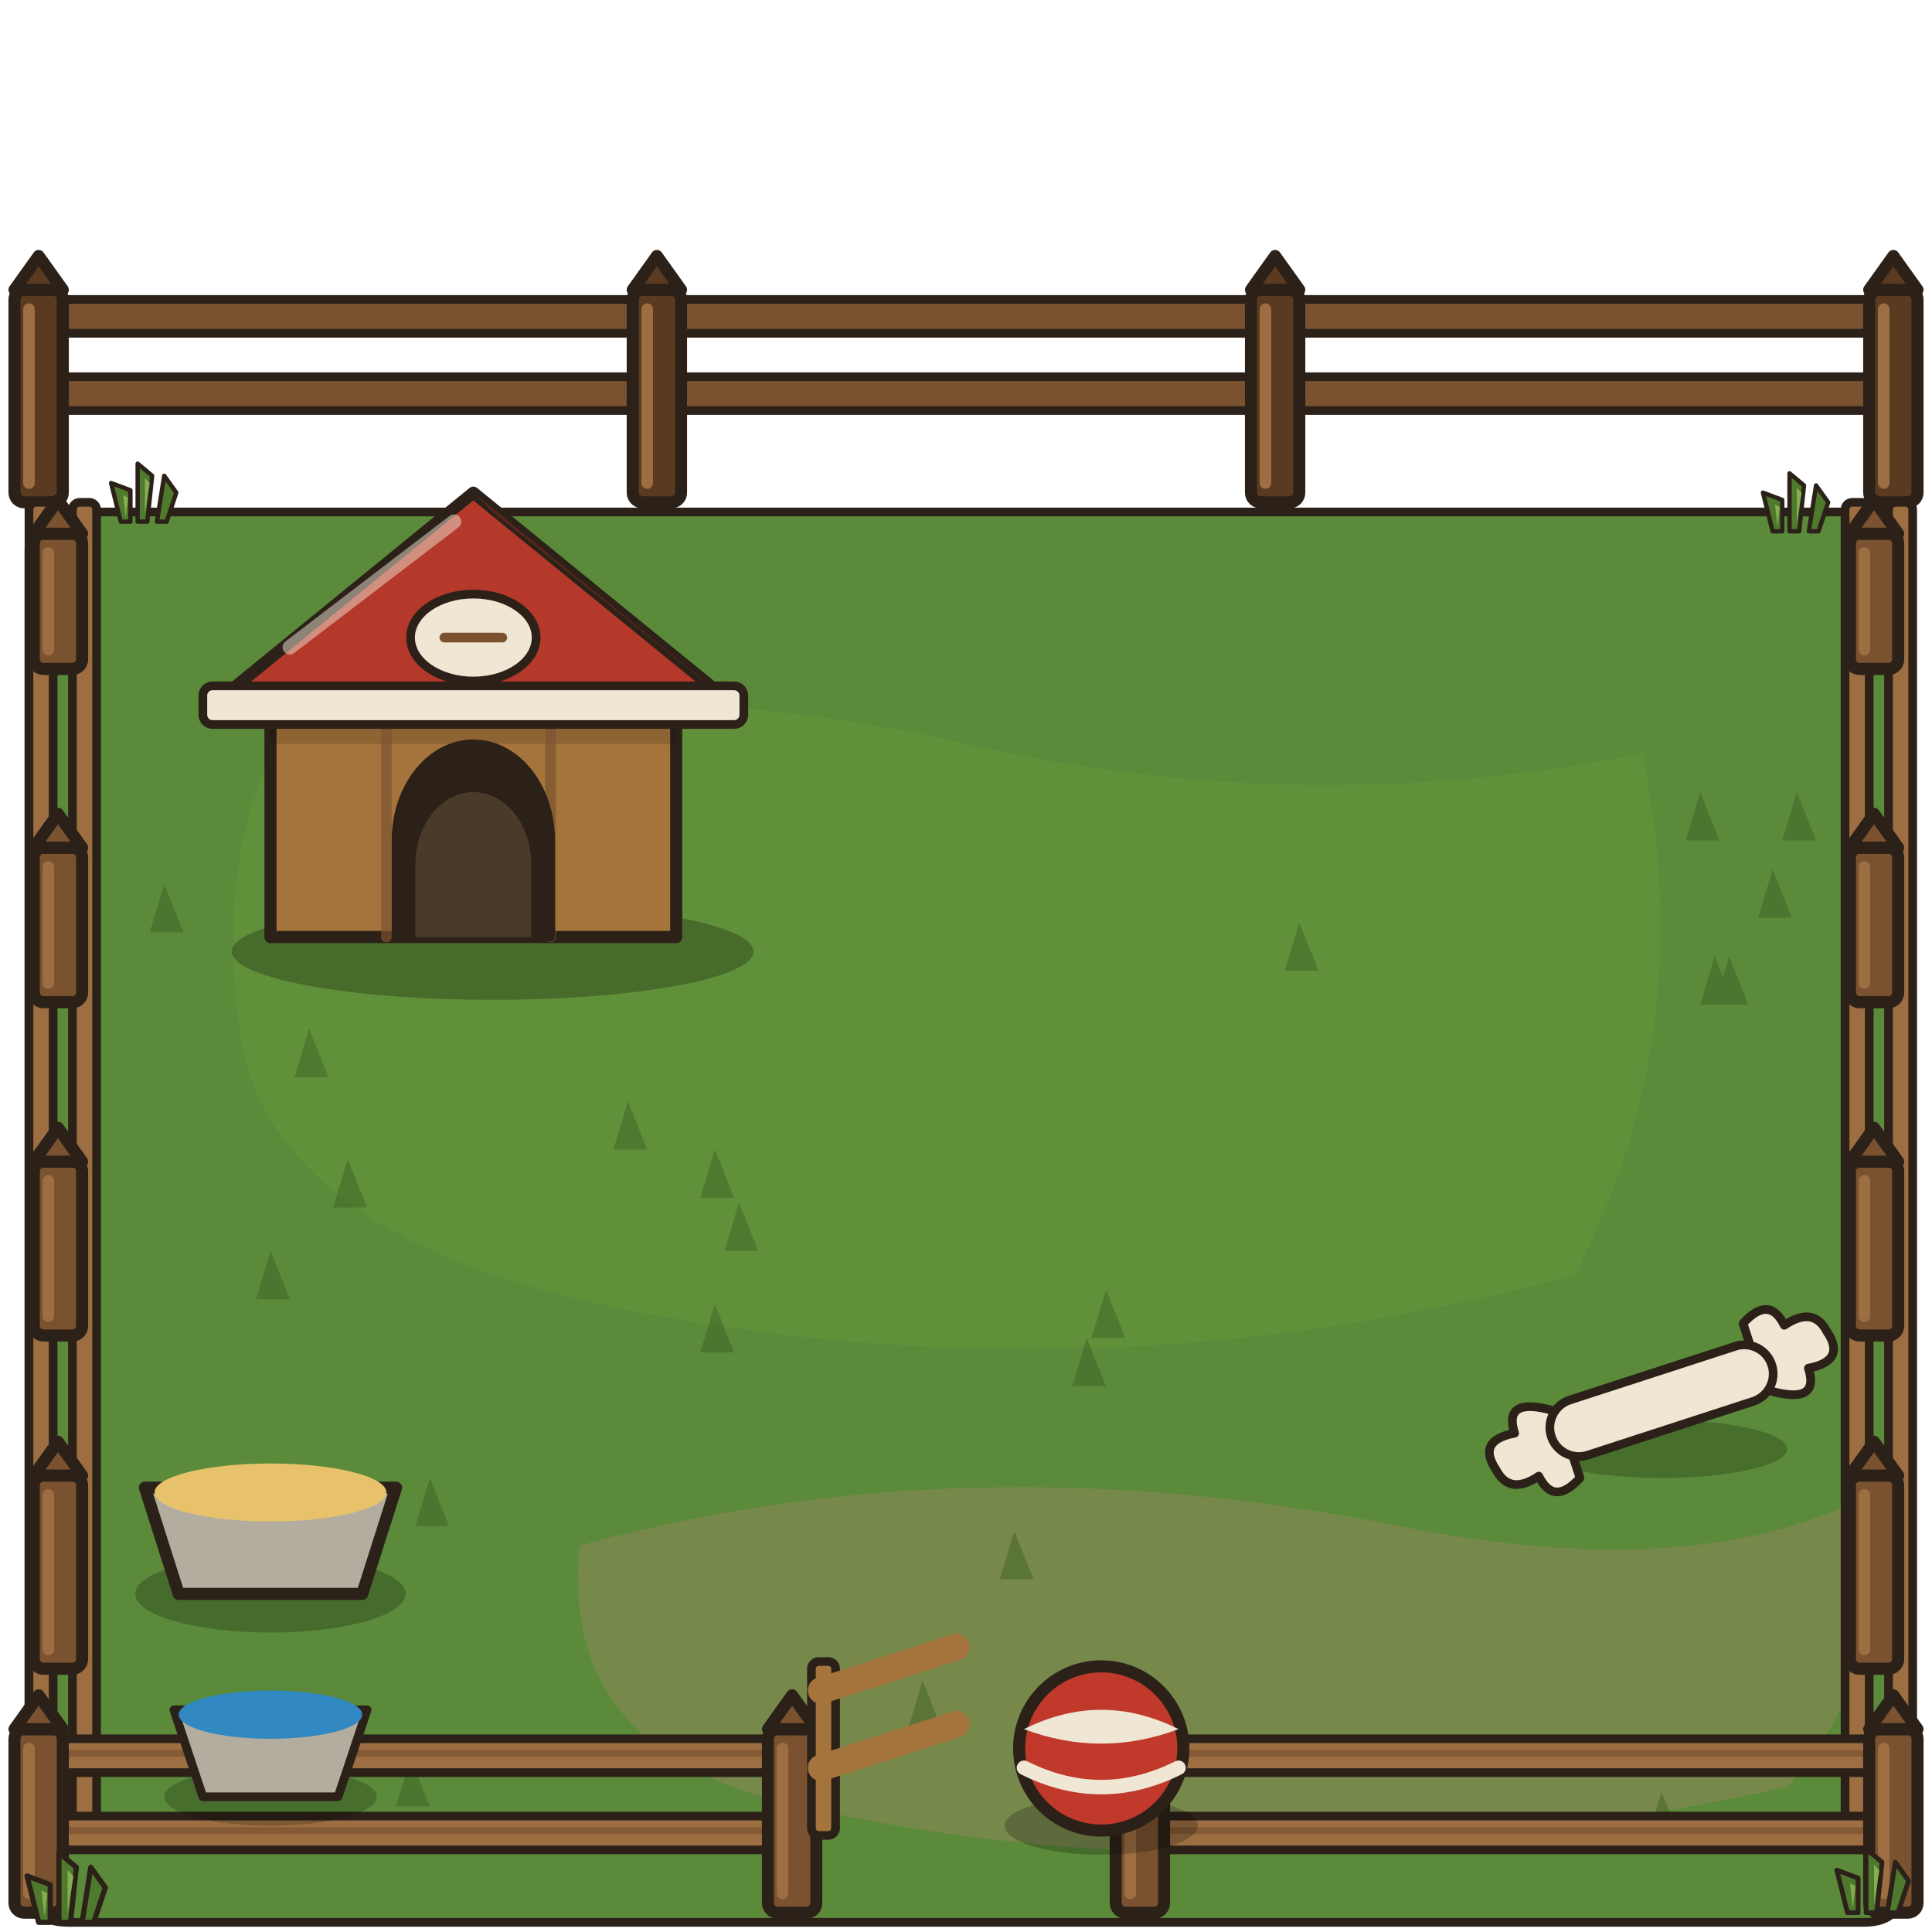
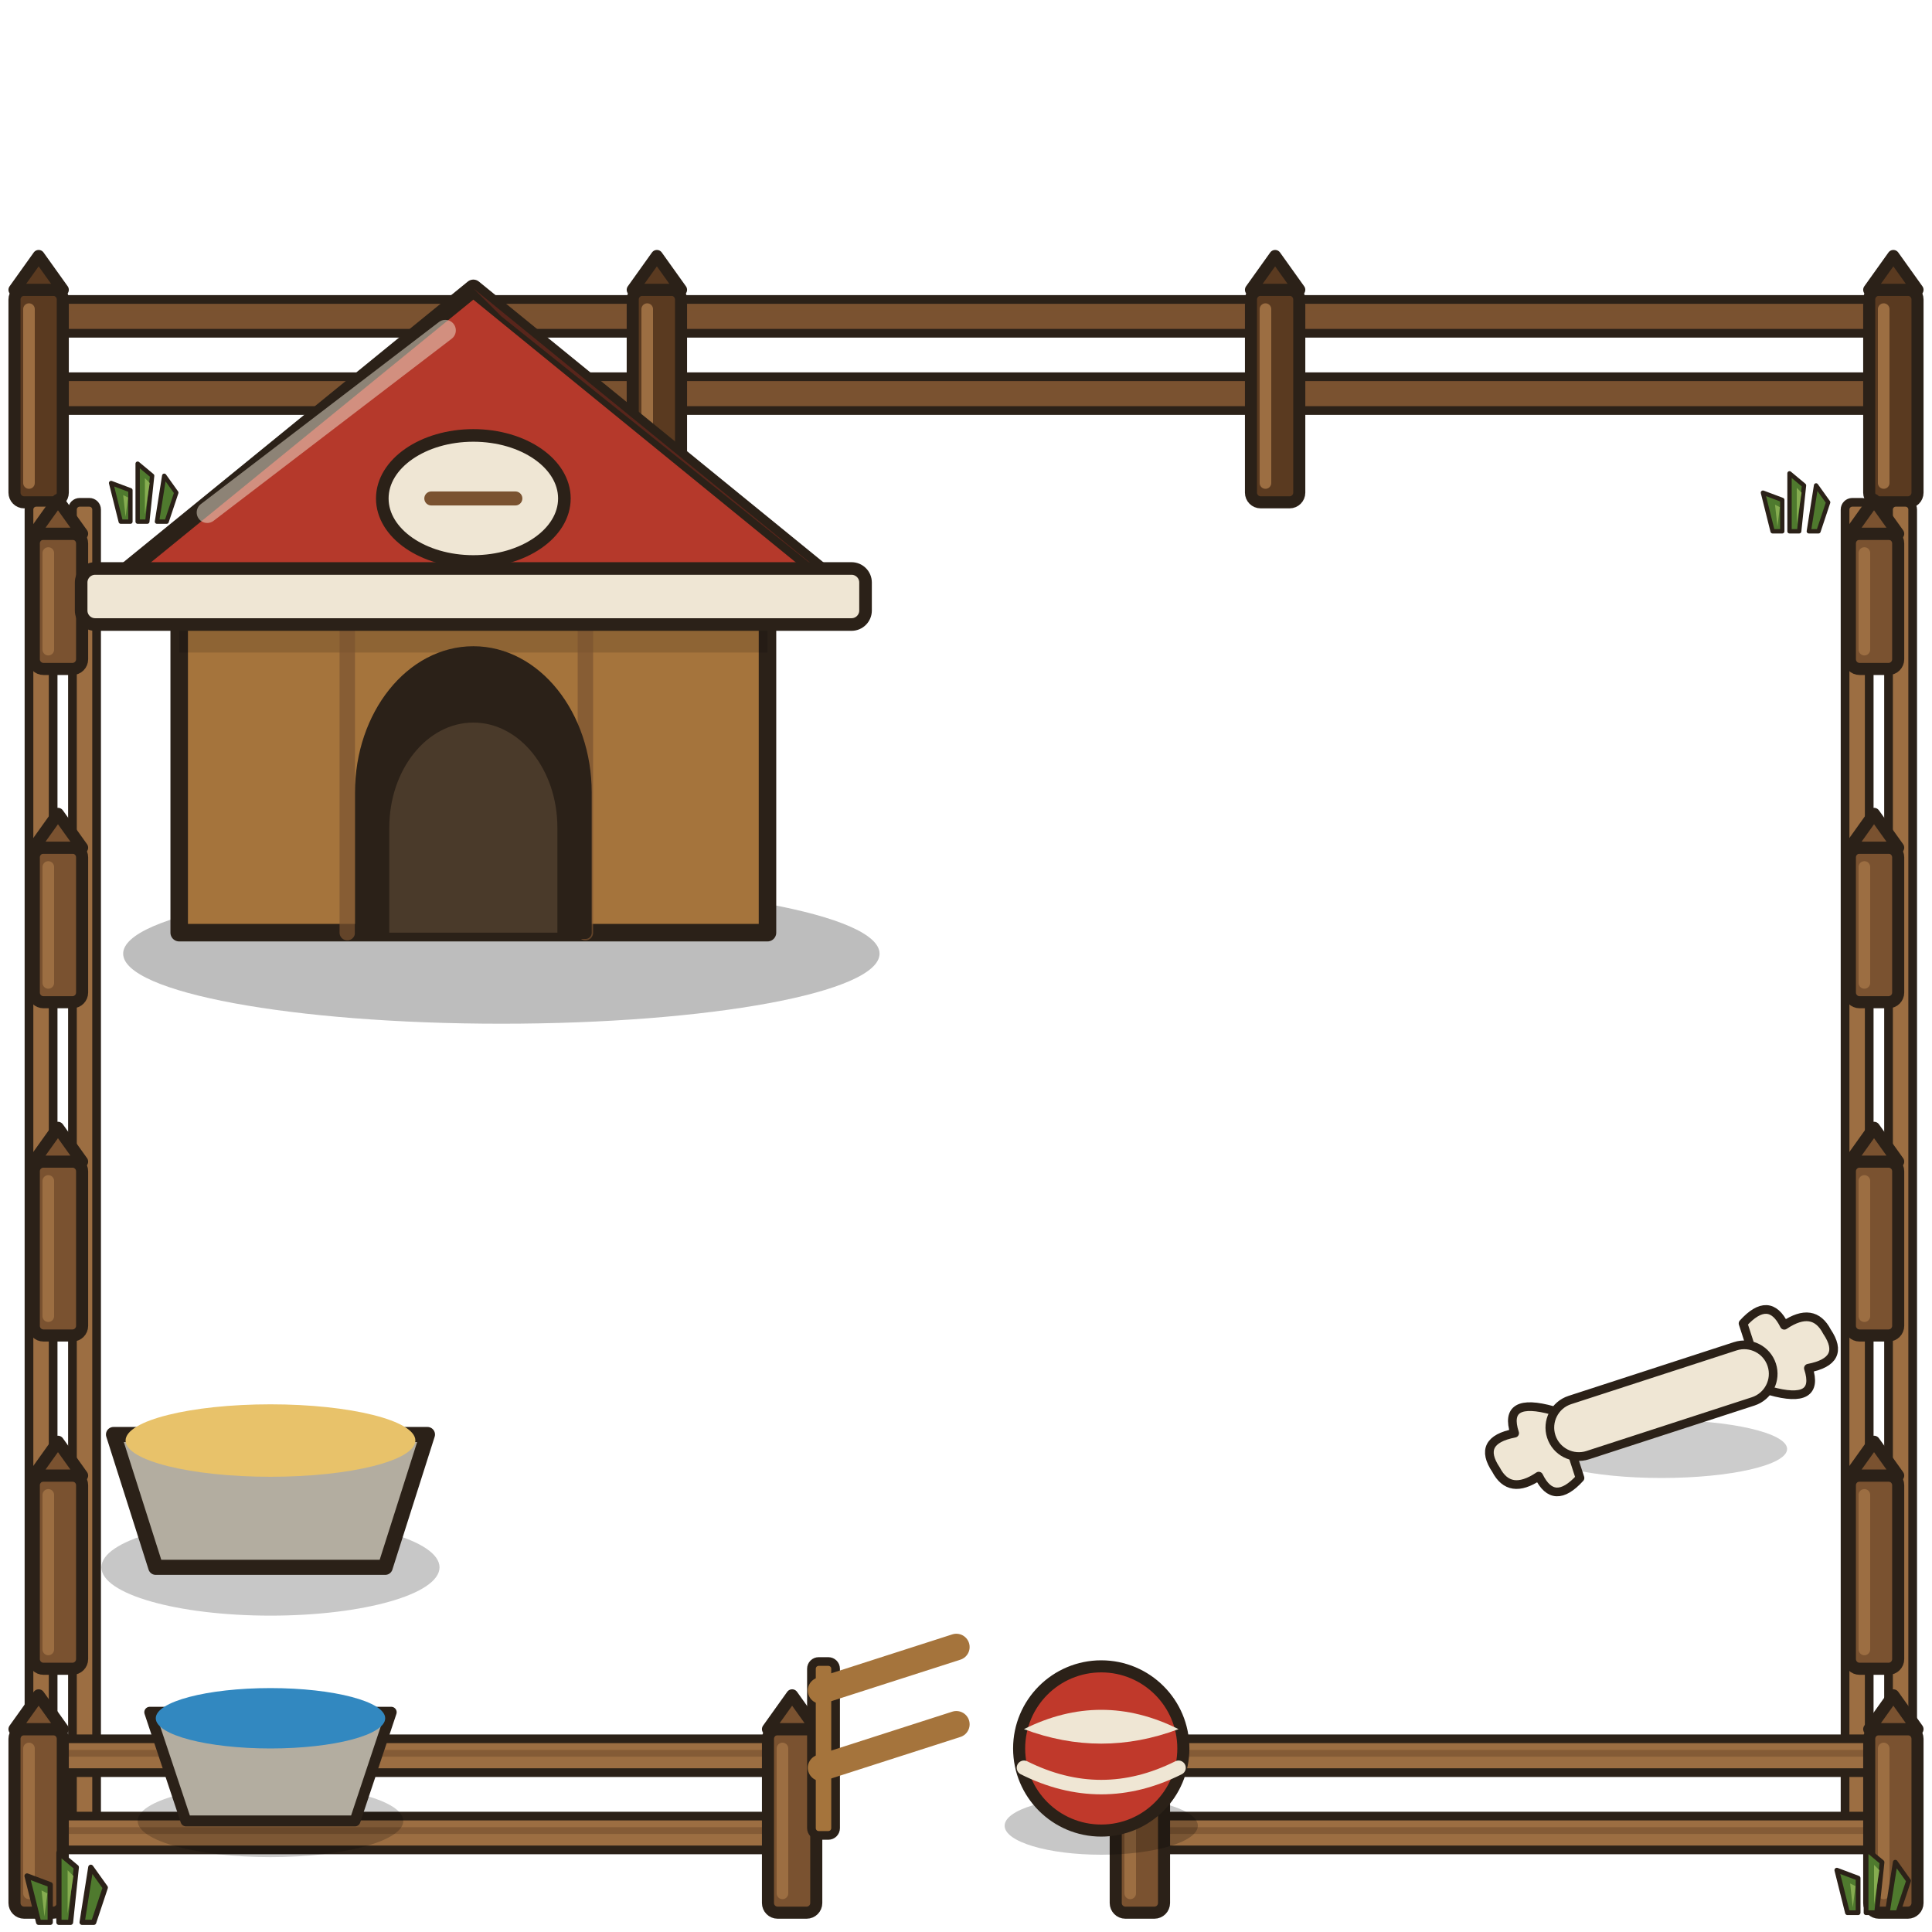
<svg xmlns="http://www.w3.org/2000/svg" width="400" height="400" viewBox="0 0 400 400">
  <defs>
    <style>.o{stroke:#2b2118;stroke-width:2.5;stroke-linejoin:round;stroke-linecap:round}.i{stroke:#2b2118;stroke-width:1.8;stroke-linejoin:round;stroke-linecap:round}</style>
  </defs>
-   <path class="i" d="M14,106 h372 q8,0 8,8 v276 q0,8 -8,8 h-372 q-8,0 -8,-8 v-276 q0,-8 8,-8z" fill="#5a8a3a" />
-   <path d="M50,150 q80,-12 150,4 q70,16 140,2 q12,58 -14,108 q-96,26 -192,8 q-76,-14 -84,-56 q-6,-42 10,-66z" fill="#66963a" opacity=".5" />
-   <path d="M120,320 q80,-22 170,-4 q60,12 96,-6 q6,36 -16,60 q-120,26 -212,2 q-42,-12 -38,-52z" fill="#9c8560" opacity=".45" />
-   <g fill="#3e6224" opacity=".5">
-     <path d="M349,174 l3,-10 l4,10z" />
-     <path d="M364,190 l3,-10 l4,10z" />
-     <path d="M188,358 l3,-10 l4,10z" />
-     <path d="M150,259 l3,-10 l4,10z" />
-     <path d="M82,374 l3,-10 l4,10z" />
-     <path d="M369,174 l3,-10 l4,10z" />
-     <path d="M69,250 l3,-10 l4,10z" />
-     <path d="M207,327 l3,-10 l4,10z" />
-     <path d="M145,280 l3,-10 l4,10z" />
-     <path d="M82,184 l3,-10 l4,10z" />
-     <path d="M53,269 l3,-10 l4,10z" />
-     <path d="M222,287 l3,-10 l4,10z" />
-     <path d="M352,208 l3,-10 l4,10z" />
-     <path d="M145,248 l3,-10 l4,10z" />
-     <path d="M355,208 l3,-10 l4,10z" />
-     <path d="M127,238 l3,-10 l4,10z" />
-     <path d="M266,201 l3,-10 l4,10z" />
-     <path d="M86,316 l3,-10 l4,10z" />
-     <path d="M226,277 l3,-10 l4,10z" />
-     <path d="M31,193 l3,-10 l4,10z" />
-     <path d="M61,223 l3,-10 l4,10z" />
-     <path d="M341,381 l3,-10 l4,10z" />
-   </g>
  <rect class="i" x="4" y="62" width="392" height="7" rx="2" fill="#7a5230" />
  <rect class="i" x="4" y="78" width="392" height="7" rx="2" fill="#7a5230" />
  <path d="M10,65 h380 M10,81 h380" fill="none" stroke="#7a5230" stroke-width="1.4" stroke-linecap="round" opacity=".7" />
  <rect class="o" x="3.0" y="60" width="10" height="44" rx="2" fill="#5a3a20" />
  <path class="o" d="M3.0,60 l5,-7 l5,7z" fill="#5a3a20" />
  <path d="M6.0,64 v36" fill="none" stroke="#9c6e42" stroke-width="2.4" stroke-linecap="round" />
  <rect class="o" x="131.0" y="60" width="10" height="44" rx="2" fill="#5a3a20" />
  <path class="o" d="M131.0,60 l5,-7 l5,7z" fill="#5a3a20" />
  <path d="M134.0,64 v36" fill="none" stroke="#9c6e42" stroke-width="2.4" stroke-linecap="round" />
  <rect class="o" x="259.0" y="60" width="10" height="44" rx="2" fill="#5a3a20" />
  <path class="o" d="M259.0,60 l5,-7 l5,7z" fill="#5a3a20" />
  <path d="M262.0,64 v36" fill="none" stroke="#9c6e42" stroke-width="2.4" stroke-linecap="round" />
  <rect class="o" x="387.0" y="60" width="10" height="44" rx="2" fill="#5a3a20" />
  <path class="o" d="M387.0,60 l5,-7 l5,7z" fill="#5a3a20" />
  <path d="M390.0,64 v36" fill="none" stroke="#9c6e42" stroke-width="2.4" stroke-linecap="round" />
  <rect class="i" x="6" y="104" width="5" height="276" rx="1.5" fill="#9c6e42" />
  <rect class="i" x="15" y="104" width="5" height="276" rx="1.5" fill="#9c6e42" />
  <rect class="o" x="7" y="110.5" width="10" height="28" rx="2" fill="#7a5230" />
  <path class="o" d="M7,110.5 l5,-7 l5,7z" fill="#7a5230" />
  <path d="M10,114.5 v20" fill="none" stroke="#9c6e42" stroke-width="2.4" stroke-linecap="round" />
  <rect class="o" x="7" y="175.5" width="10" height="32" rx="2" fill="#7a5230" />
  <path class="o" d="M7,175.5 l5,-7 l5,7z" fill="#7a5230" />
  <path d="M10,179.5 v24" fill="none" stroke="#9c6e42" stroke-width="2.4" stroke-linecap="round" />
  <rect class="o" x="7" y="240.5" width="10" height="36" rx="2" fill="#7a5230" />
  <path class="o" d="M7,240.5 l5,-7 l5,7z" fill="#7a5230" />
  <path d="M10,244.5 v28" fill="none" stroke="#9c6e42" stroke-width="2.4" stroke-linecap="round" />
  <rect class="o" x="7" y="305.5" width="10" height="40" rx="2" fill="#7a5230" />
  <path class="o" d="M7,305.5 l5,-7 l5,7z" fill="#7a5230" />
  <path d="M10,309.5 v32" fill="none" stroke="#9c6e42" stroke-width="2.4" stroke-linecap="round" />
  <rect class="i" x="382" y="104" width="5" height="276" rx="1.5" fill="#9c6e42" />
  <rect class="i" x="391" y="104" width="5" height="276" rx="1.5" fill="#9c6e42" />
  <rect class="o" x="383" y="110.5" width="10" height="28" rx="2" fill="#7a5230" />
  <path class="o" d="M383,110.5 l5,-7 l5,7z" fill="#7a5230" />
  <path d="M386,114.5 v20" fill="none" stroke="#9c6e42" stroke-width="2.4" stroke-linecap="round" />
  <rect class="o" x="383" y="175.5" width="10" height="32" rx="2" fill="#7a5230" />
  <path class="o" d="M383,175.5 l5,-7 l5,7z" fill="#7a5230" />
  <path d="M386,179.5 v24" fill="none" stroke="#9c6e42" stroke-width="2.4" stroke-linecap="round" />
  <rect class="o" x="383" y="240.5" width="10" height="36" rx="2" fill="#7a5230" />
  <path class="o" d="M383,240.5 l5,-7 l5,7z" fill="#7a5230" />
  <path d="M386,244.5 v28" fill="none" stroke="#9c6e42" stroke-width="2.4" stroke-linecap="round" />
  <rect class="o" x="383" y="305.5" width="10" height="40" rx="2" fill="#7a5230" />
  <path class="o" d="M383,305.5 l5,-7 l5,7z" fill="#7a5230" />
  <path d="M386,309.5 v32" fill="none" stroke="#9c6e42" stroke-width="2.4" stroke-linecap="round" />
  <rect class="i" x="4" y="360" width="162" height="7" rx="2" fill="#9c6e42" />
  <rect class="i" x="4" y="376" width="162" height="7" rx="2" fill="#9c6e42" />
  <path d="M10,363 h150 M10,379 h150" fill="none" stroke="#7a5230" stroke-width="1.4" stroke-linecap="round" opacity=".7" />
  <rect class="i" x="234" y="360" width="162" height="7" rx="2" fill="#9c6e42" />
  <rect class="i" x="234" y="376" width="162" height="7" rx="2" fill="#9c6e42" />
  <path d="M240,363 h150 M240,379 h150" fill="none" stroke="#7a5230" stroke-width="1.4" stroke-linecap="round" opacity=".7" />
  <rect class="o" x="3" y="358" width="10" height="38" rx="2" fill="#7a5230" />
  <path class="o" d="M3,358 l5,-7 l5,7z" fill="#7a5230" />
  <path d="M6,362 v30" fill="none" stroke="#9c6e42" stroke-width="2.4" stroke-linecap="round" />
  <rect class="o" x="159" y="358" width="10" height="38" rx="2" fill="#7a5230" />
  <path class="o" d="M159,358 l5,-7 l5,7z" fill="#7a5230" />
  <path d="M162,362 v30" fill="none" stroke="#9c6e42" stroke-width="2.4" stroke-linecap="round" />
  <rect class="o" x="231" y="358" width="10" height="38" rx="2" fill="#7a5230" />
  <path class="o" d="M231,358 l5,-7 l5,7z" fill="#7a5230" />
  <path d="M234,362 v30" fill="none" stroke="#9c6e42" stroke-width="2.4" stroke-linecap="round" />
  <rect class="o" x="387" y="358" width="10" height="38" rx="2" fill="#7a5230" />
  <path class="o" d="M387,358 l5,-7 l5,7z" fill="#7a5230" />
  <path d="M390,362 v30" fill="none" stroke="#9c6e42" stroke-width="2.4" stroke-linecap="round" />
  <rect class="i" x="168" y="344" width="5" height="36" rx="1.5" fill="#a5743c" />
  <path d="M170,350 l28,-9" fill="none" stroke="#a5743c" stroke-width="5.5" stroke-linecap="round" />
  <path d="M170,366 l28,-9" fill="none" stroke="#a5743c" stroke-width="5.5" stroke-linecap="round" />
-   <ellipse cx="102" cy="197" rx="54" ry="10" fill="#000" opacity=".26" />
-   <path class="o" d="M56,144 h84 v50 h-84z" fill="#a5743c" />
-   <path d="M56,144 h84 v10 h-84z" fill="#000" opacity=".14" />
-   <path d="M80,144 v50 M114,144 v50" fill="none" stroke="#7a5230" stroke-width="2.2" stroke-linecap="round" opacity=".7" />
-   <path class="o" d="M44,146 L98,102 L152,146 Z" fill="#b5392b" />
-   <path d="M60,134 L94,108" fill="none" stroke="#efe6d4" stroke-width="3" stroke-linecap="round" opacity=".5" />
-   <path d="M102,106 L98,102 L152,146 Z" fill="#8f2a1e" opacity=".45" />
-   <rect class="i" x="42" y="142" width="112" height="8" rx="2" fill="#efe6d4" />
-   <path class="i" d="M82,174 a16,20 0 0 1 32,0 v20 h-32z" fill="#2b2118" />
-   <path d="M86,179 a12,15 0 0 1 24,0 v15 h-24z" fill="#4a3a2a" />
-   <ellipse class="i" cx="98" cy="132" rx="13" ry="9" fill="#efe6d4" />
-   <path d="M92,132 h12" fill="none" stroke="#7a5230" stroke-width="2" stroke-linecap="round" />
-   <ellipse cx="56" cy="330" rx="28" ry="8" fill="#000" opacity=".22" />
-   <path class="o" d="M30,308 h52 l-7,22 h-38z" fill="#b3ada0" />
-   <ellipse cx="56" cy="309" rx="24" ry="6" fill="#e8c26a" />
-   <ellipse cx="56" cy="372" rx="22" ry="6" fill="#000" opacity=".2" />
-   <path class="i" d="M36,354 h40 l-6,18 h-28z" fill="#b3ada0" />
-   <ellipse cx="56" cy="355" rx="19" ry="5" fill="#3288c0" />
+   <g transform="translate(98,196) scale(1.45) translate(-98,-196)">
+     <ellipse cx="102" cy="197" rx="54" ry="10" fill="#000" opacity=".26" />
+     <path class="o" d="M56,144 h84 v50 h-84z" fill="#a5743c" />
+     <path d="M56,144 h84 v10 h-84z" fill="#000" opacity=".14" />
+     <path d="M80,144 v50 M114,144 v50" fill="none" stroke="#7a5230" stroke-width="2.2" stroke-linecap="round" opacity=".7" />
+     <path class="o" d="M44,146 L98,102 L152,146 Z" fill="#b5392b" />
+     <path d="M60,134 L94,108" fill="none" stroke="#efe6d4" stroke-width="3" stroke-linecap="round" opacity=".5" />
+     <path d="M102,106 L98,102 L152,146 Z" fill="#8f2a1e" opacity=".45" />
+     <rect class="i" x="42" y="142" width="112" height="8" rx="2" fill="#efe6d4" />
+     <path class="i" d="M82,174 a16,20 0 0 1 32,0 v20 h-32z" fill="#2b2118" />
+     <path d="M86,179 a12,15 0 0 1 24,0 v15 h-24z" fill="#4a3a2a" />
+     <ellipse class="i" cx="98" cy="132" rx="13" ry="9" fill="#efe6d4" />
+     <path d="M92,132 h12" fill="none" stroke="#7a5230" stroke-width="2" stroke-linecap="round" />
+   </g>
+   <g transform="translate(56,352) scale(1.25) translate(-56,-352)">
+     <ellipse cx="56" cy="330" rx="28" ry="8" fill="#000" opacity=".22" />
+     <path class="o" d="M30,308 h52 l-7,22 h-38z" fill="#b3ada0" />
+     <ellipse cx="56" cy="309" rx="24" ry="6" fill="#e8c26a" />
+     <ellipse cx="56" cy="372" rx="22" ry="6" fill="#000" opacity=".2" />
+     <path class="i" d="M36,354 h40 l-6,18 h-28z" fill="#b3ada0" />
+     <ellipse cx="56" cy="355" rx="19" ry="5" fill="#3288c0" />
+   </g>
  <ellipse cx="228" cy="378" rx="20" ry="6" fill="#000" opacity=".22" />
  <circle class="o" cx="228" cy="362" r="17" fill="#c0392b" />
  <path d="M212,358 q16,-8 32,0 q-16,6 -32,0z" fill="#efe6d4" />
  <path d="M212,366 q16,8 32,0" fill="none" stroke="#efe6d4" stroke-width="3" stroke-linecap="round" />
  <ellipse cx="344" cy="300" rx="26" ry="6" fill="#000" opacity=".2" />
  <g transform="translate(344,290) rotate(-18)">
    <path class="i" d="M-22,-5 q-9,-6 -9,2 q-8,-1 -6,6 q1,6 8,4 q1,7 8,3 l0,-12z" fill="#efe6d4" />
    <path class="i" d="M22,5 q9,6 9,-2 q8,1 6,-6 q-1,-6 -8,-4 q-1,-7 -8,-3 l0,12z" fill="#efe6d4" />
    <rect class="i" x="-24" y="-6" width="48" height="12" rx="6" fill="#efe6d4" />
  </g>
  <g transform="translate(14,398) scale(0.6)">
    <g fill="#4f7a2e" class="i">
      <path d="M-10,0 l-4,-16 l8,3 l0,13z M-3,0 l0,-24 l6,5 l-2,19z M5,0 l3,-19 l5,7 l-4,12z" />
    </g>
    <g fill="#86ad50">
      <path d="M-8,-2 l-1,-9 l2,1z M0,-3 l0,-15 l2,2z" />
    </g>
  </g>
  <g transform="translate(388,396) scale(0.55)">
    <g fill="#4f7a2e" class="i">
      <path d="M-10,0 l-4,-16 l8,3 l0,13z M-3,0 l0,-24 l6,5 l-2,19z M5,0 l3,-19 l5,7 l-4,12z" />
    </g>
    <g fill="#86ad50">
      <path d="M-8,-2 l-1,-9 l2,1z M0,-3 l0,-15 l2,2z" />
    </g>
  </g>
  <g transform="translate(30,108) scale(0.5)">
    <g fill="#4f7a2e" class="i">
      <path d="M-10,0 l-4,-16 l8,3 l0,13z M-3,0 l0,-24 l6,5 l-2,19z M5,0 l3,-19 l5,7 l-4,12z" />
    </g>
    <g fill="#86ad50">
      <path d="M-8,-2 l-1,-9 l2,1z M0,-3 l0,-15 l2,2z" />
    </g>
  </g>
  <g transform="translate(372,110) scale(0.5)">
    <g fill="#4f7a2e" class="i">
      <path d="M-10,0 l-4,-16 l8,3 l0,13z M-3,0 l0,-24 l6,5 l-2,19z M5,0 l3,-19 l5,7 l-4,12z" />
    </g>
    <g fill="#86ad50">
      <path d="M-8,-2 l-1,-9 l2,1z M0,-3 l0,-15 l2,2z" />
    </g>
  </g>
</svg>
